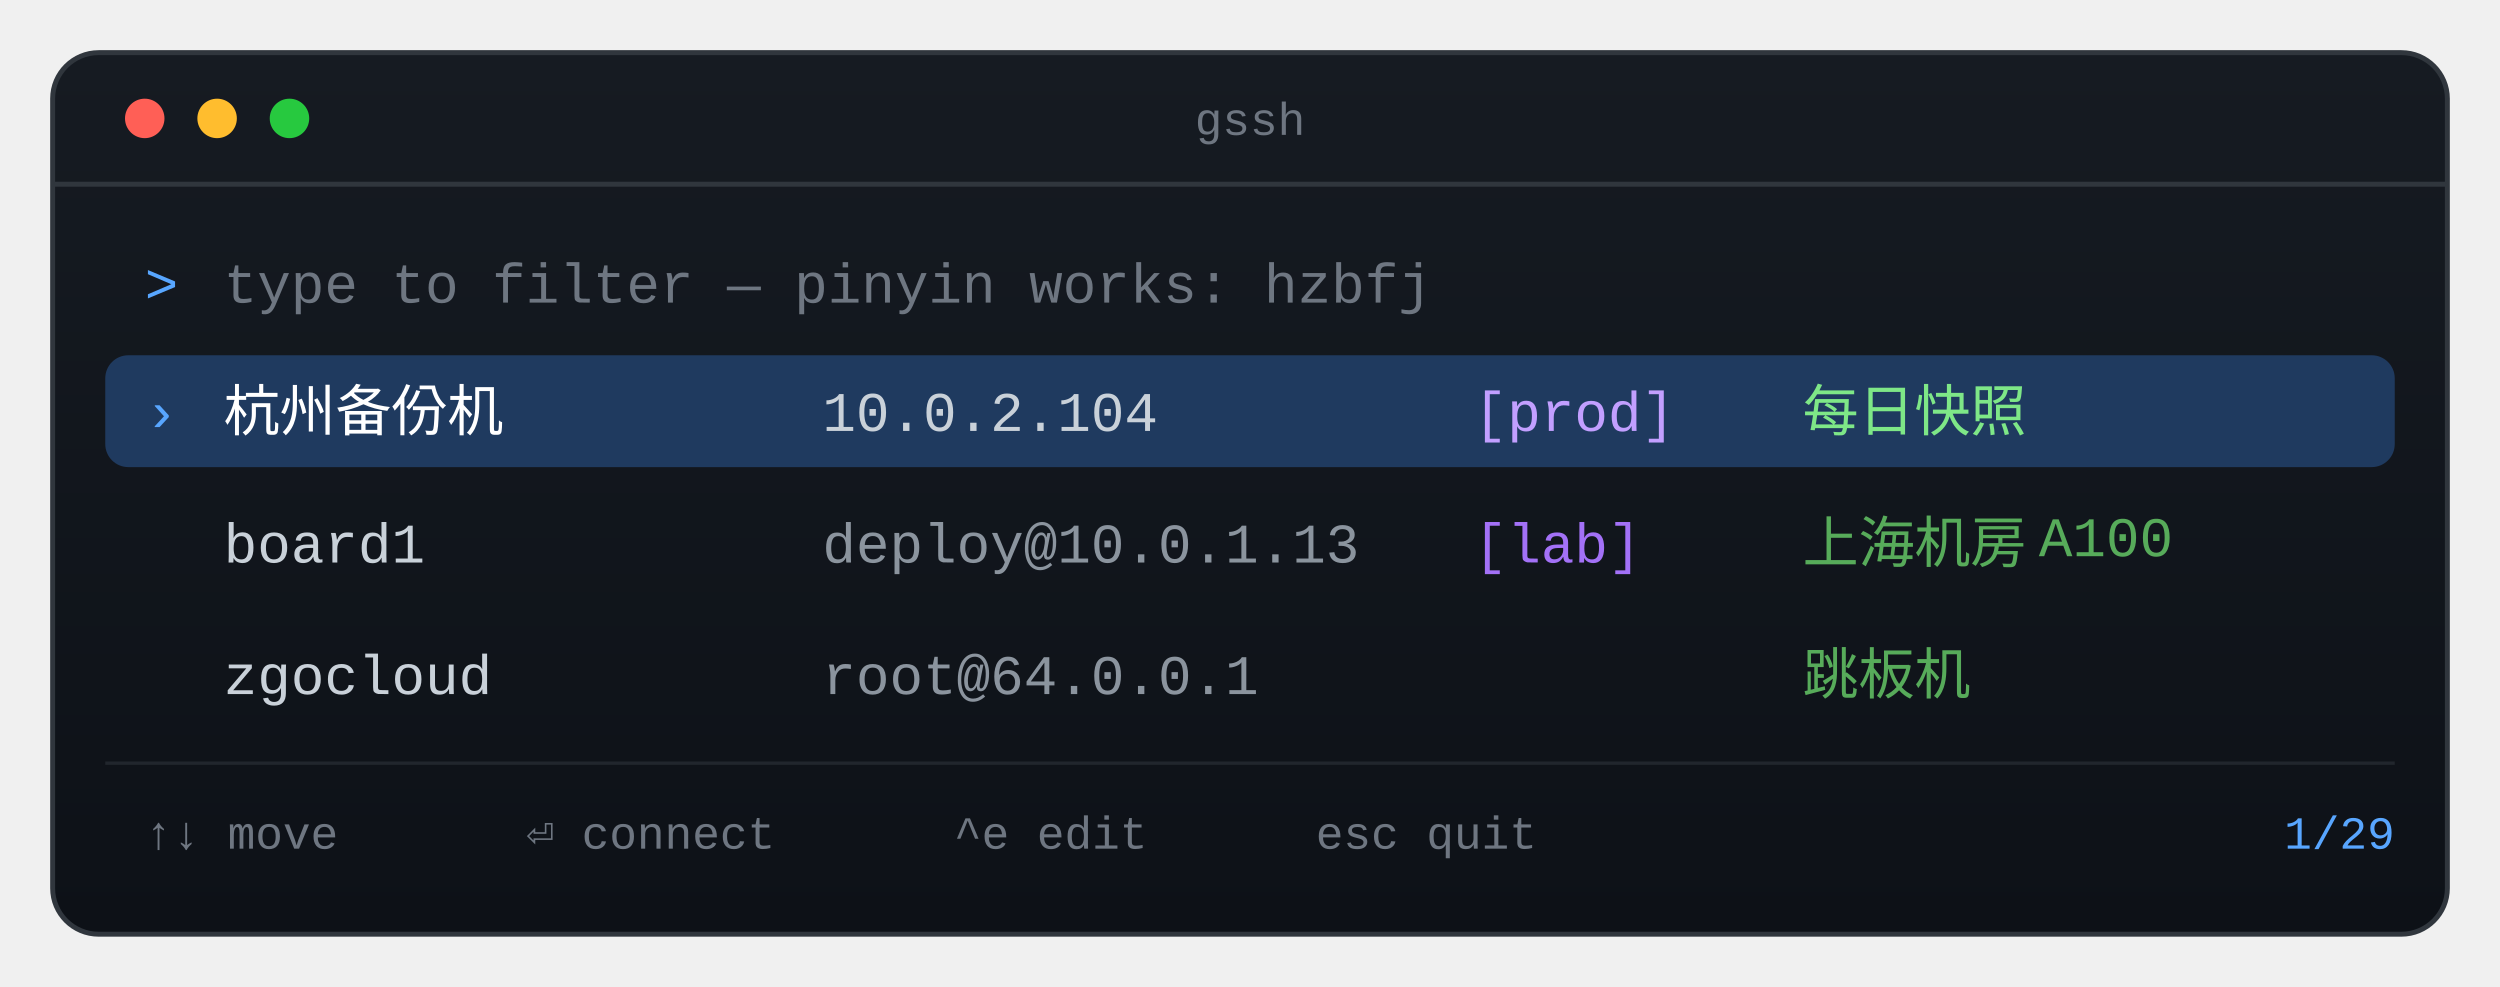
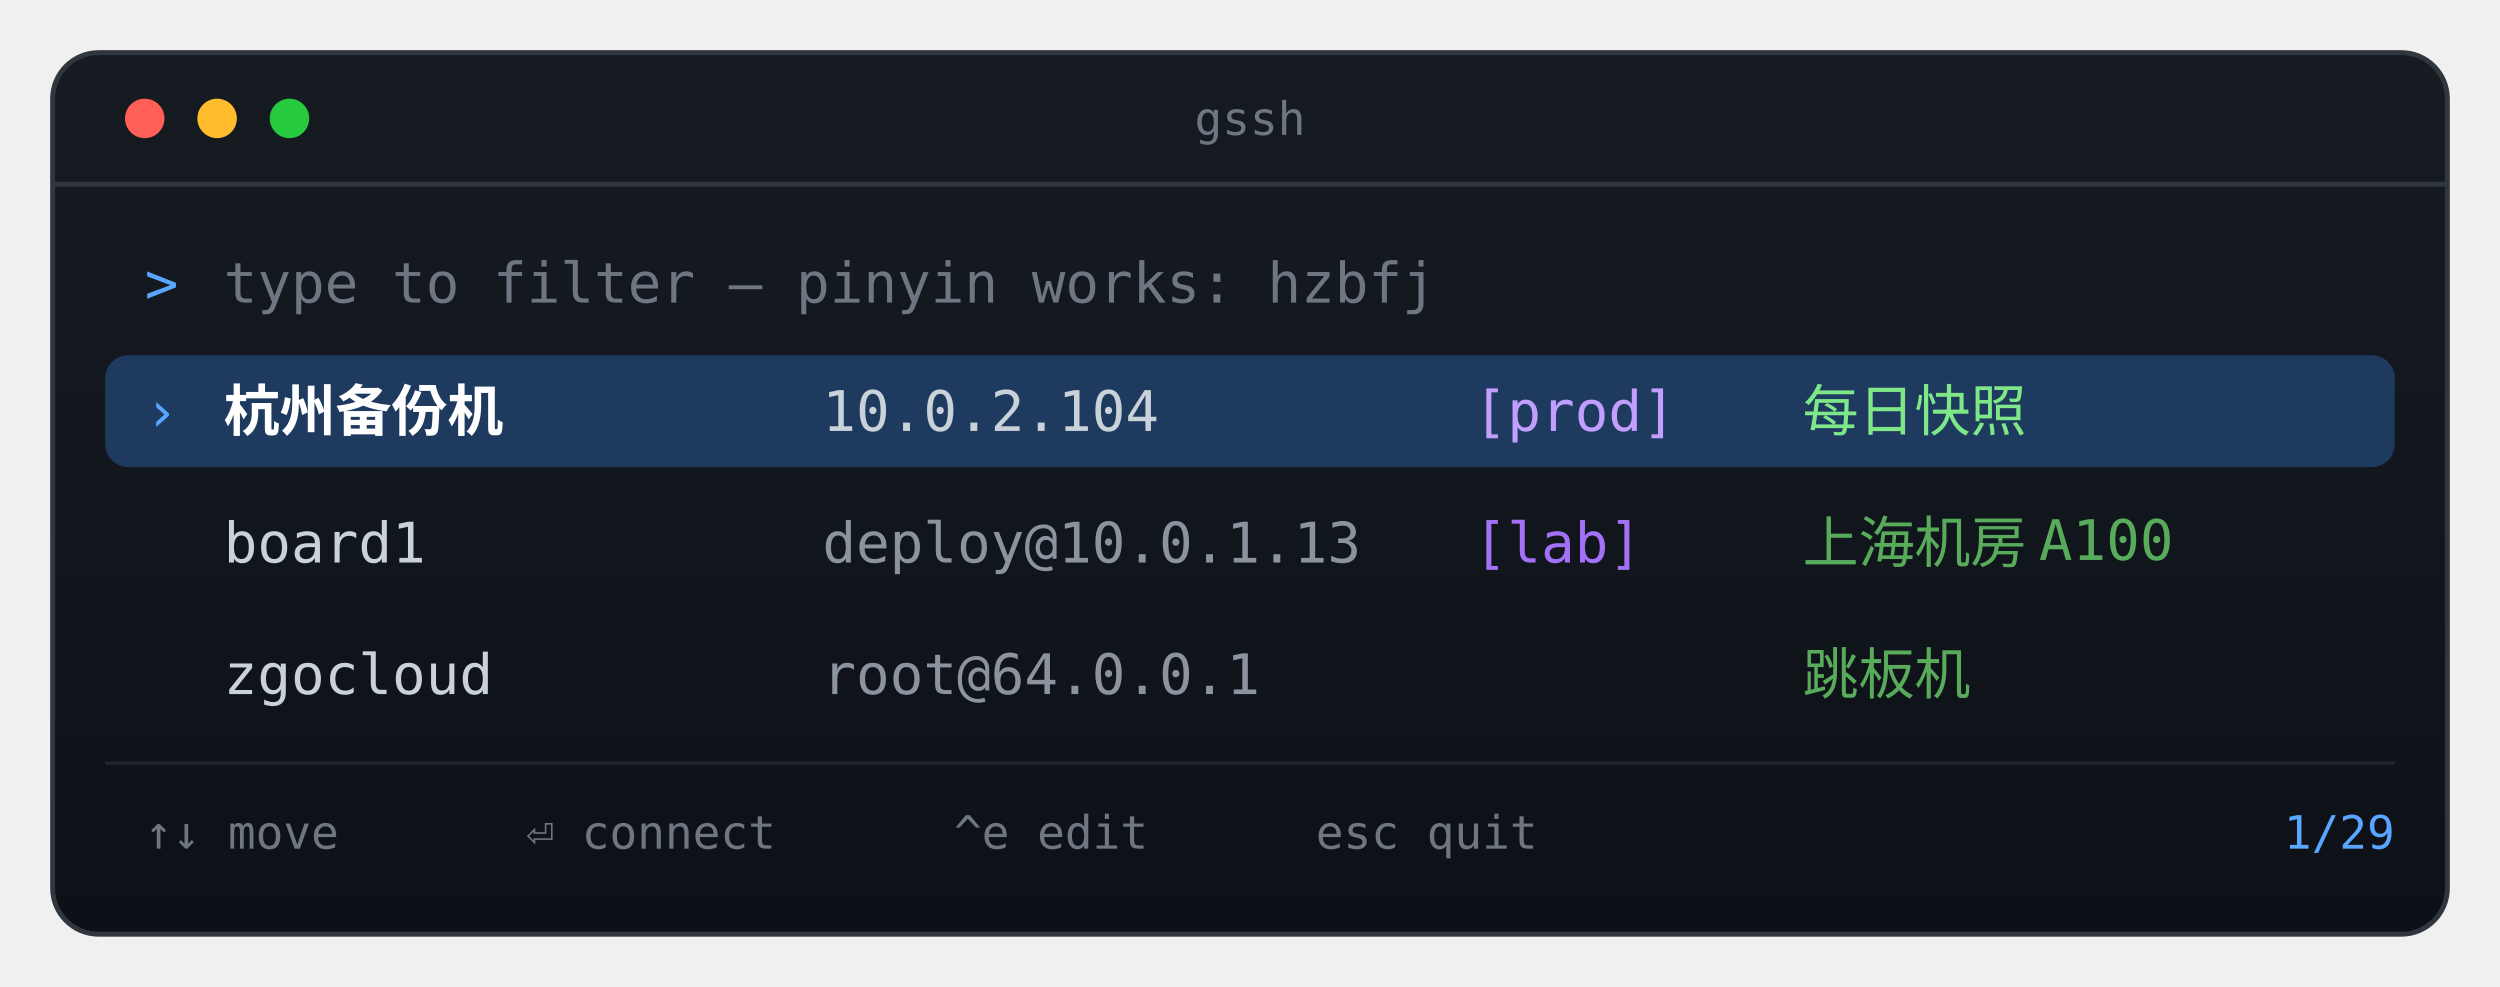
<svg xmlns="http://www.w3.org/2000/svg" viewBox="0 0 760 300" width="760" height="300" role="img" aria-label="gssh — a searchable picker over your ssh hosts">
  <defs>
-     <style>
-       .m { font-family: ui-monospace, SFMono-Regular, "SF Mono", Menlo, Consolas, "Liberation Mono", monospace; }
-       .t  { font-size: 17px; }
-       .sm { font-size: 14px; }
-     </style>
    <linearGradient id="bg" x1="0" y1="0" x2="0" y2="1">
      <stop offset="0%" stop-color="#161b22" />
      <stop offset="100%" stop-color="#0d1117" />
    </linearGradient>
  </defs>
  <rect x="16" y="16" width="728" height="268" rx="14" fill="url(#bg)" stroke="#30363d" stroke-width="1.5" />
  <line x1="16" y1="56" x2="744" y2="56" stroke="#30363d" stroke-width="1.5" />
  <circle cx="44" cy="36" r="6" fill="#ff5f56" />
  <circle cx="66" cy="36" r="6" fill="#ffbd2e" />
  <circle cx="88" cy="36" r="6" fill="#27c93f" />
-   <text class="m sm" x="380" y="41" fill="#6e7681" text-anchor="middle">gssh</text>
-   <text class="m t" x="44" y="92" fill="#58a6ff">&gt;</text>
-   <text class="m t" x="68" y="92" fill="#6e7681">type to filter — pinyin works: hzbfj</text>
-   <rect x="32" y="108" width="696" height="34" rx="7" fill="#1f3a5f" />
-   <text class="m t" x="44" y="131" fill="#58a6ff">›</text>
-   <text class="m t" x="68" y="131" fill="#ffffff">杭州备份机</text>
-   <text class="m t" x="250" y="131" fill="#c9d1d9">10.0.2.104</text>
-   <text class="m t" x="448" y="131" fill="#c29fff">[prod]</text>
-   <text class="m t" x="548" y="131" fill="#7ee787">每日快照</text>
-   <text class="m t" x="68" y="171" fill="#c9d1d9">board1</text>
-   <text class="m t" x="250" y="171" fill="#8b949e">deploy@10.0.1.13</text>
-   <text class="m t" x="448" y="171" fill="#a371f7">[lab]</text>
-   <text class="m t" x="548" y="171" fill="#57ab5a">上海机房 A100</text>
-   <text class="m t" x="68" y="211" fill="#c9d1d9">zgocloud</text>
-   <text class="m t" x="250" y="211" fill="#8b949e">root@64.0.0.1</text>
-   <text class="m t" x="548" y="211" fill="#57ab5a">跳板机</text>
-   <line x1="32" y1="232" x2="728" y2="232" stroke="#21262d" stroke-width="1" />
-   <text class="m sm" x="44" y="258" fill="#6e7681">↑↓ move</text>
-   <text class="m sm" x="160" y="258" fill="#6e7681">⏎ connect</text>
-   <text class="m sm" x="290" y="258" fill="#6e7681">^e edit</text>
-   <text class="m sm" x="400" y="258" fill="#6e7681">esc quit</text>
-   <text class="m sm" x="728" y="258" fill="#58a6ff" text-anchor="end">1/29</text>
+   <g font-family="ui-monospace, SFMono-Regular, Menlo, Consolas, monospace" font-size="17">
+     <text x="380" y="41" font-size="14" fill="#6e7681" text-anchor="middle">gssh</text>
+     <text x="44" y="92" fill="#58a6ff">&gt;</text>
+     <text x="68" y="92" fill="#6e7681">type to filter — pinyin works: hzbfj</text>
+     <rect x="32" y="108" width="696" height="34" rx="7" fill="#1f3a5f" />
+     <text x="44" y="131" fill="#58a6ff">›</text>
+     <text x="68" y="131" fill="#ffffff" font-weight="bold">杭州备份机</text>
+     <text x="250" y="131" fill="#c9d1d9">10.0.2.104</text>
+     <text x="448" y="131" fill="#c29fff">[prod]</text>
+     <text x="548" y="131" fill="#7ee787">每日快照</text>
+     <text x="68" y="171" fill="#c9d1d9">board1</text>
+     <text x="250" y="171" fill="#8b949e">deploy@10.0.1.13</text>
+     <text x="448" y="171" fill="#a371f7">[lab]</text>
+     <text x="548" y="171" fill="#57ab5a">上海机房 A100</text>
+     <text x="68" y="211" fill="#c9d1d9">zgocloud</text>
+     <text x="250" y="211" fill="#8b949e">root@64.0.0.1</text>
+     <text x="548" y="211" fill="#57ab5a">跳板机</text>
+     <line x1="32" y1="232" x2="728" y2="232" stroke="#21262d" stroke-width="1" />
+     <g font-size="14" fill="#6e7681">
+       <text x="44" y="258">↑↓ move</text>
+       <text x="160" y="258">⏎ connect</text>
+       <text x="290" y="258">^e edit</text>
+       <text x="400" y="258">esc quit</text>
+     </g>
+     <text x="728" y="258" font-size="14" fill="#58a6ff" text-anchor="end">1/29</text>
+   </g>
</svg>
